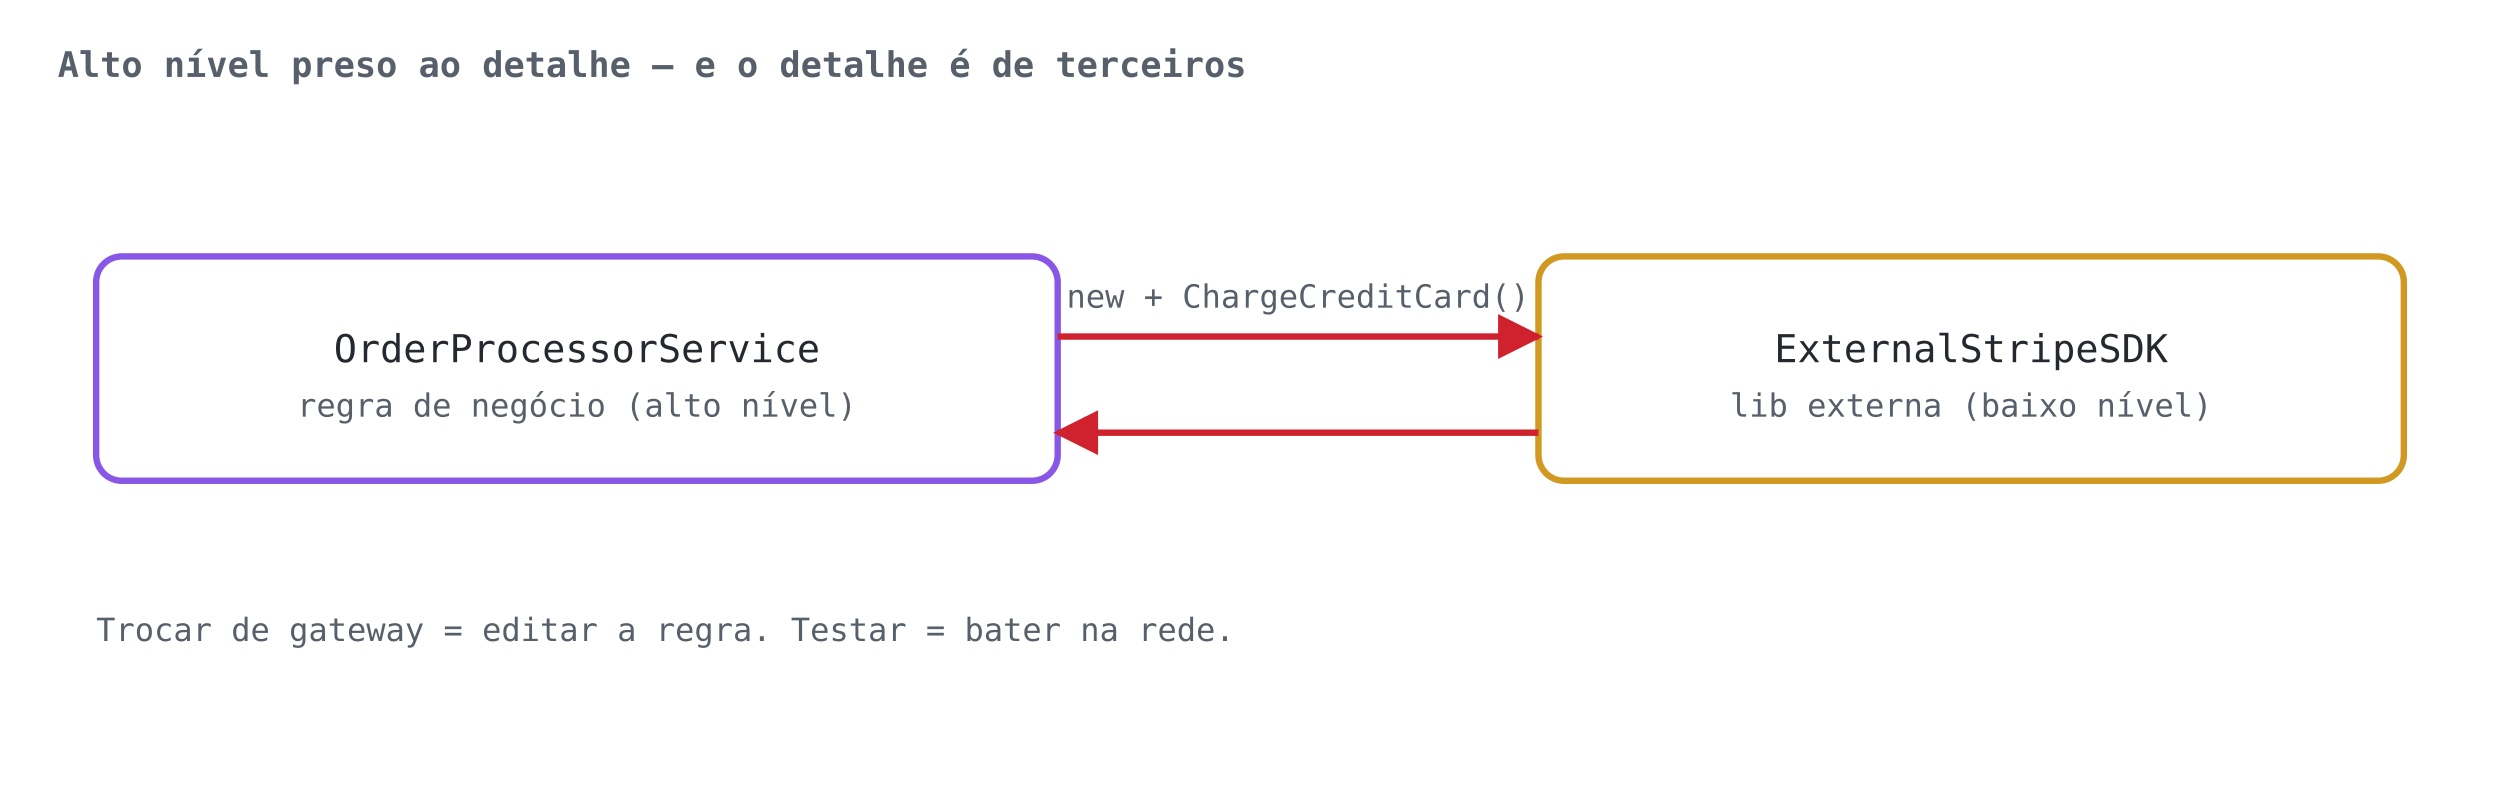
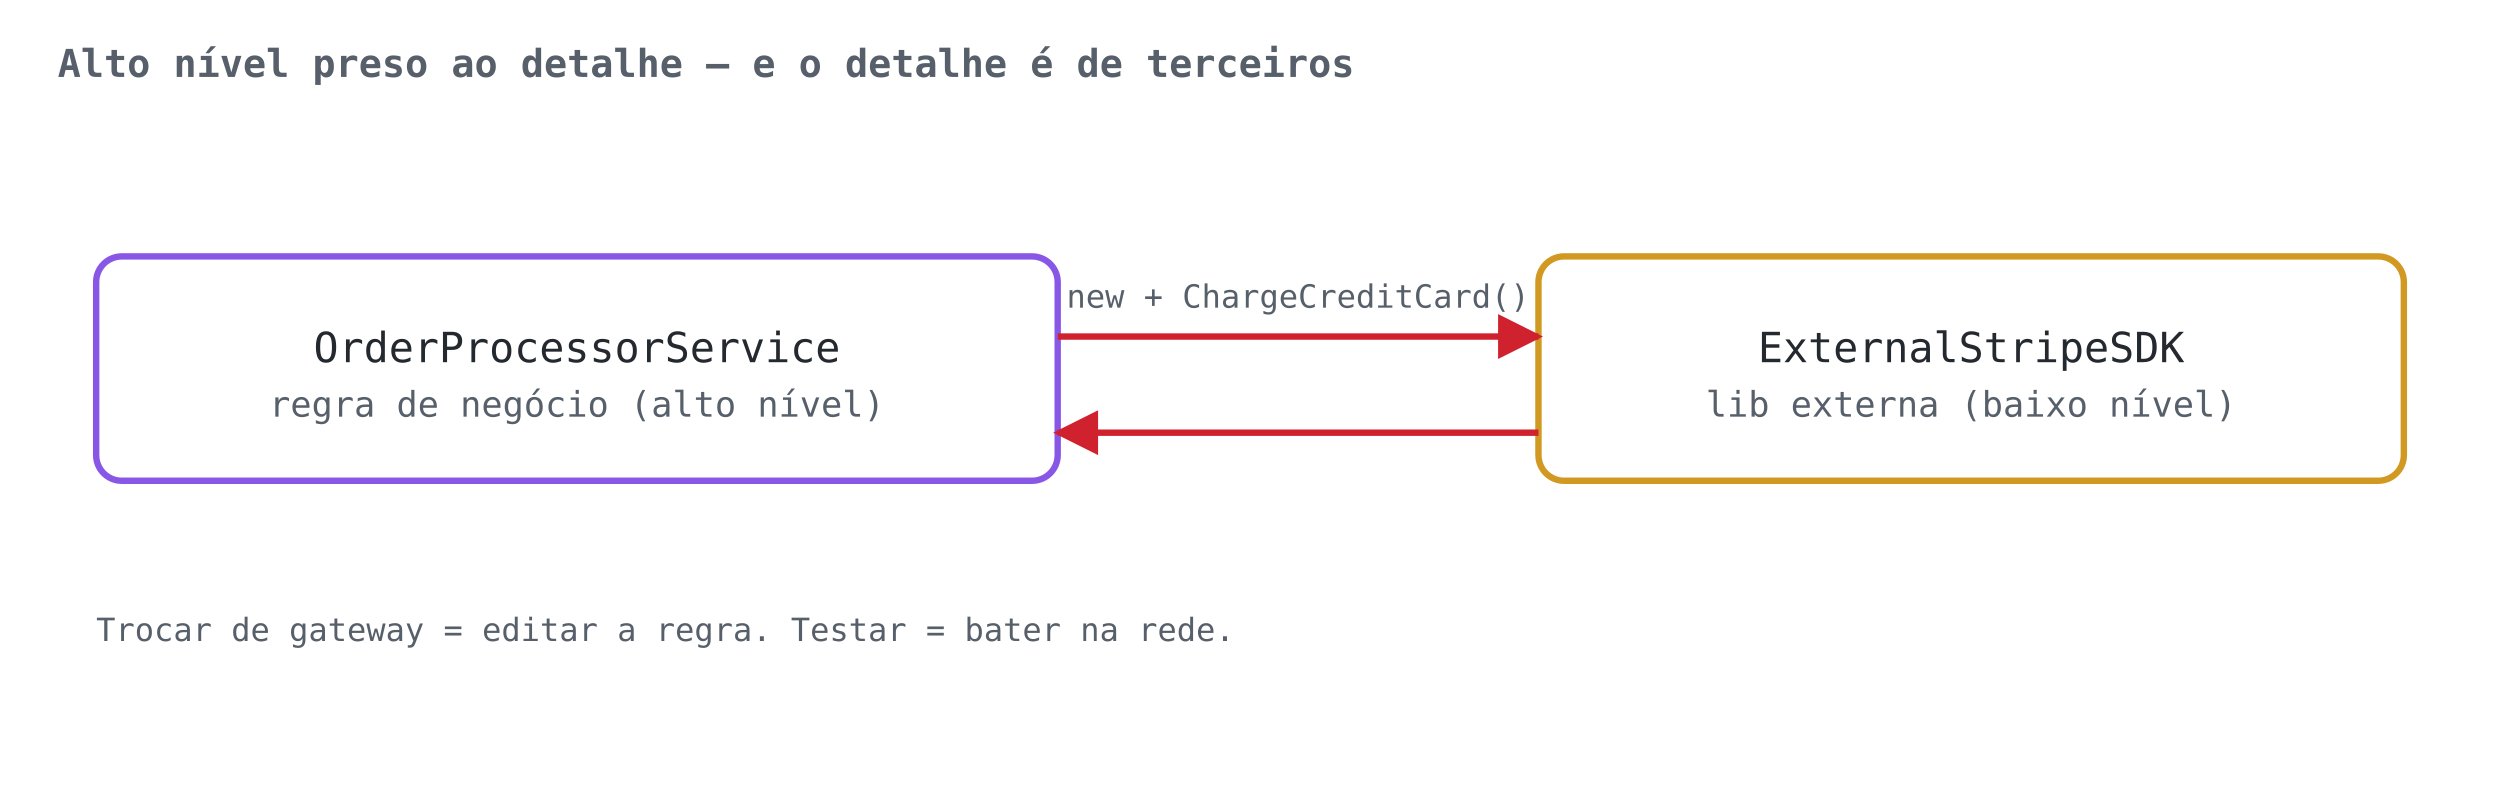
<svg xmlns="http://www.w3.org/2000/svg" viewBox="0 0 780 250" role="img" aria-label="Diagrama: o serviço de alto nível instancia e chama diretamente o SDK externo, ficando acoplado ao detalhe">
  <defs>
    <marker id="arrow" viewBox="0 0 10 10" refX="9" refY="5" markerWidth="7" markerHeight="7" orient="auto-start-reverse">
      <path d="M0,0 L10,5 L0,10 z" fill="context-stroke" />
    </marker>
  </defs>
  <style>
    text{font-family:'JetBrains Mono',ui-monospace,SFMono-Regular,Menlo,monospace;fill:#24292f}
    .box{fill:none;stroke:#0969da;stroke-width:2}
    .port{fill:none;stroke:#238636;stroke-width:2;stroke-dasharray:6 4}
    .detail{fill:none;stroke:#d29922;stroke-width:2}
    .proc{fill:none;stroke:#8957e5;stroke-width:2}
    .flow{fill:none;stroke:#0969da;stroke-width:1.6}
    .bad{fill:none;stroke:#cf222e;stroke-width:2}
+     .badlbl{fill:#cf222e}
    .lbl{fill:#57606a}
    .mono{fill:#57606a}
    @media (prefers-color-scheme: dark){
      text{fill:#e6edf3}
      .box{stroke:#58a6ff}
      .port{stroke:#3fb950}
      .detail{stroke:#e3b341}
      .proc{stroke:#a371f7}
      .flow{stroke:#58a6ff}
      .bad{stroke:#f85149}
+       .badlbl{fill:#f85149}
      .lbl{fill:#8b949e}
      .mono{fill:#8b949e}
    }
  </style>
-   <text x="18" y="24" font-size="11" text-anchor="start" class="lbl" font-weight="bold">Alto nível preso ao detalhe — e o detalhe é de terceiros</text>
+   <text x="18" y="24" font-size="12" text-anchor="start" class="lbl" font-weight="bold">Alto nível preso ao detalhe — e o detalhe é de terceiros</text>
  <rect x="30" y="80" width="300" height="70" rx="8" class="proc" />
-   <text x="180" y="113" font-size="12" text-anchor="middle">OrderProcessorService</text>
-   <text x="180" y="130" font-size="10" text-anchor="middle" class="mono">regra de negócio (alto nível)</text>
+   <text x="180" y="113" font-size="13" text-anchor="middle">OrderProcessorService</text>
+   <text x="180" y="130" font-size="11" text-anchor="middle" class="mono">regra de negócio (alto nível)</text>
  <rect x="480" y="80" width="270" height="70" rx="8" class="detail" />
-   <text x="615" y="113" font-size="12" text-anchor="middle">ExternalStripeSDK</text>
-   <text x="615" y="130" font-size="10" text-anchor="middle" class="mono">lib externa (baixo nível)</text>
+   <text x="615" y="113" font-size="13" text-anchor="middle">ExternalStripeSDK</text>
+   <text x="615" y="130" font-size="11" text-anchor="middle" class="mono">lib externa (baixo nível)</text>
  <path d="M 330 105 L 480 105" class="bad" marker-end="url(#arrow)" />
  <path d="M 480 135 L 330 135" class="bad" marker-end="url(#arrow)" />
  <text x="405" y="96" font-size="10" text-anchor="middle" class="lbl">new + ChargeCreditCard()</text>
  <text x="30" y="200" font-size="10" text-anchor="start" class="lbl">Trocar de gateway = editar a regra. Testar = bater na rede.</text>
</svg>
